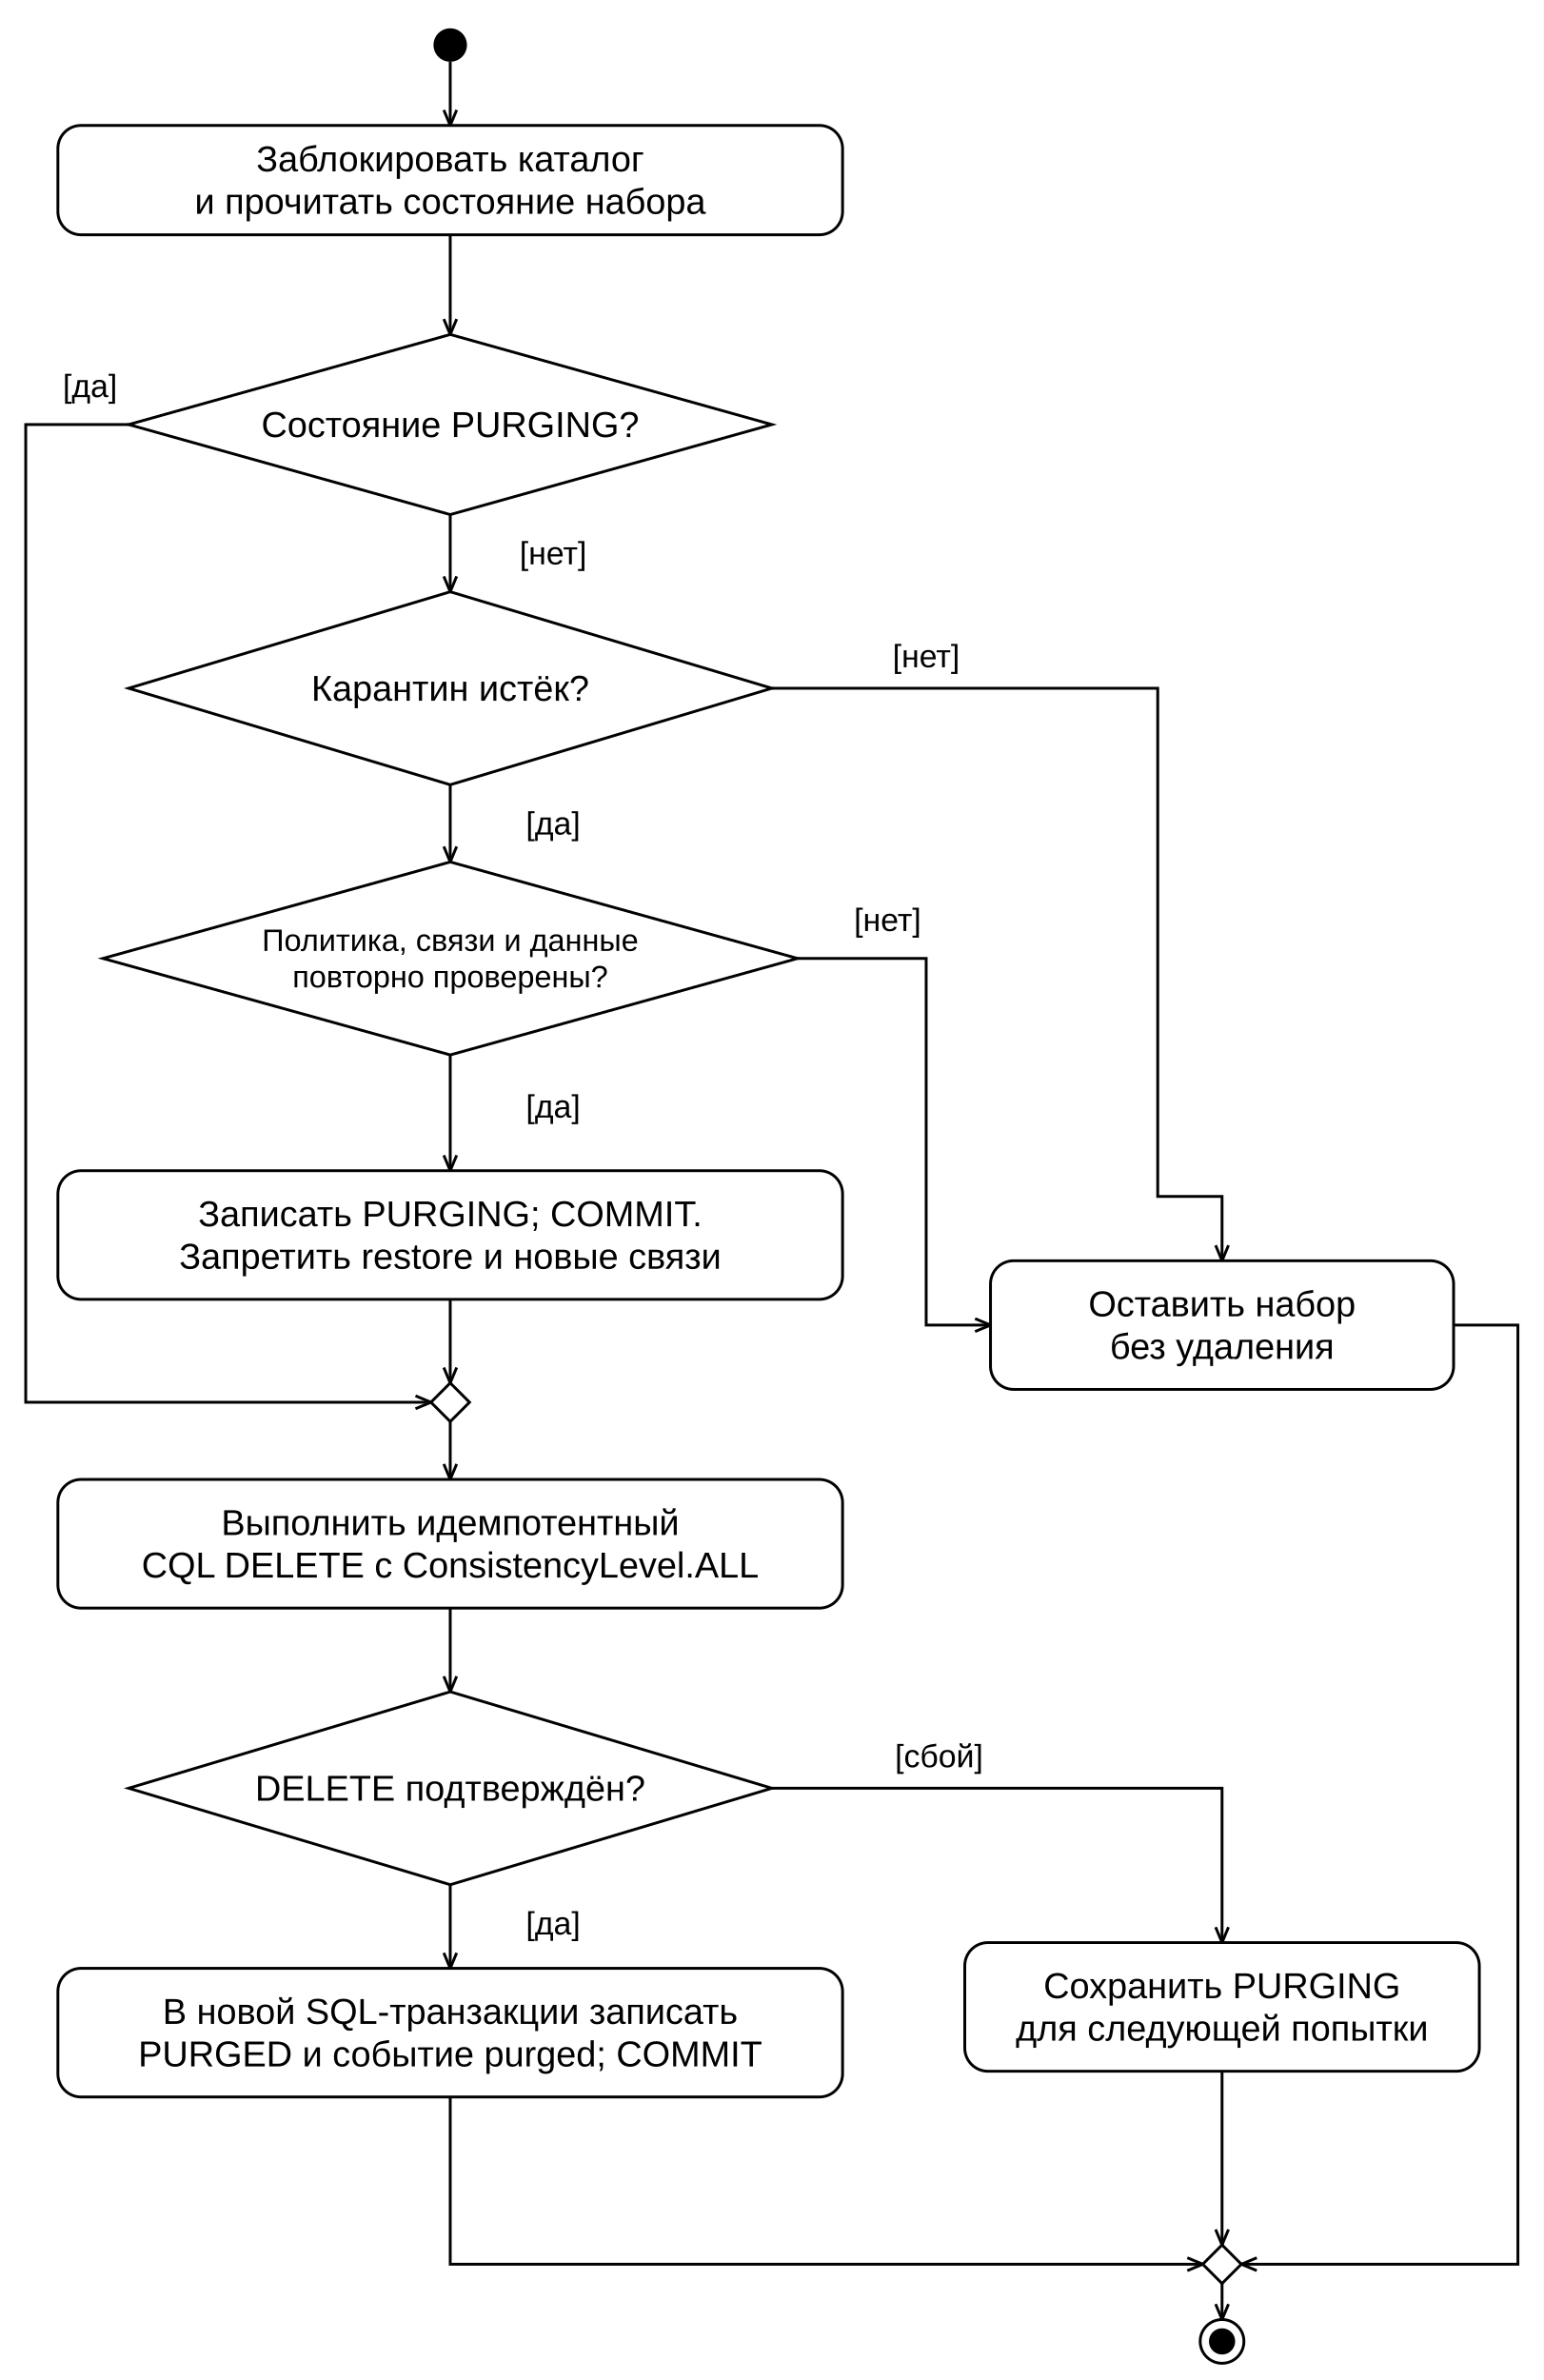
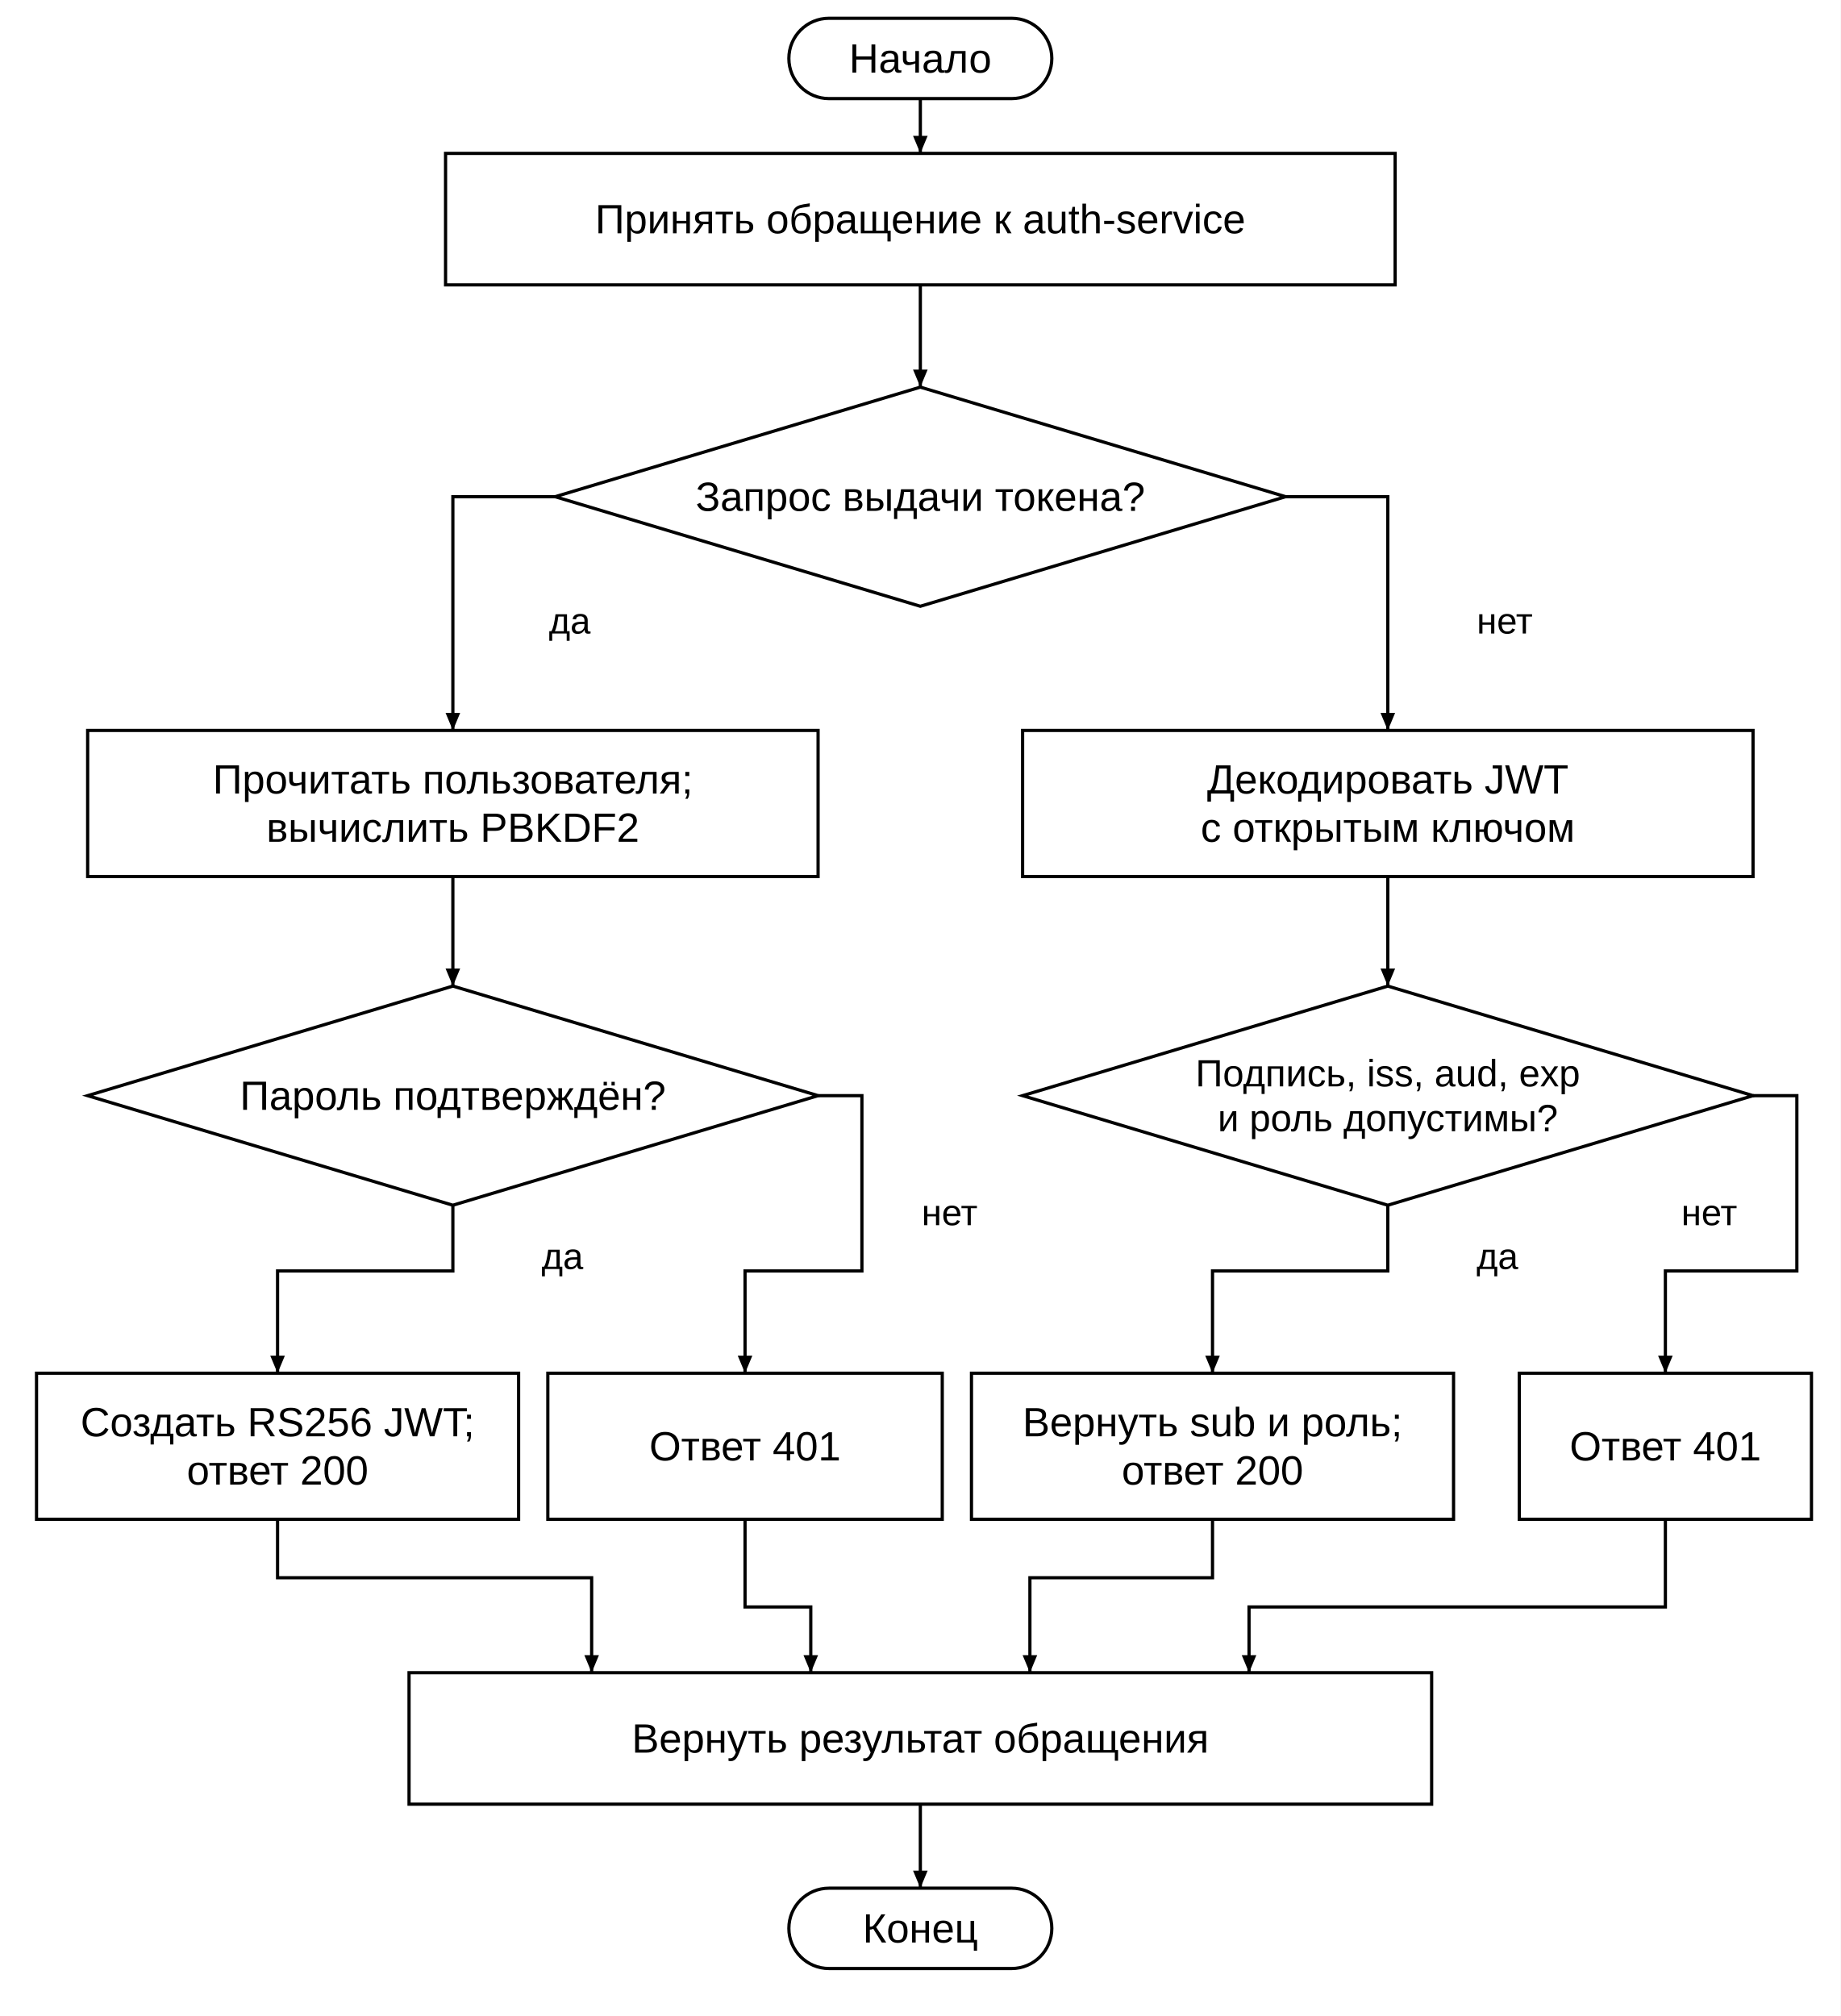
- <svg xmlns="http://www.w3.org/2000/svg" width="1200" height="1850" viewBox="0 0 1200 1850">
+ <svg xmlns="http://www.w3.org/2000/svg" width="1260" height="1380" viewBox="0 0 1260 1380">
  <rect width="100%" height="100%" fill="white" />
-   <polyline points="350.0,48.0 350.0,97.5" fill="none" stroke="white" stroke-width="7" />
-   <polyline points="350.0,48.0 350.0,97.5" fill="none" stroke="black" stroke-width="2.2" />
-   <polyline points="345.0,85.5 350.0,97.5 355.0,85.5" fill="none" stroke="black" stroke-width="2.2" />
-   <polyline points="350.0,182.5 350.0,260.0" fill="none" stroke="white" stroke-width="7" />
-   <polyline points="350.0,182.5 350.0,260.0" fill="none" stroke="black" stroke-width="2.2" />
-   <polyline points="345.0,248.0 350.0,260.0 355.0,248.0" fill="none" stroke="black" stroke-width="2.2" />
-   <polyline points="350.0,400.0 350.0,460.0" fill="none" stroke="white" stroke-width="7" />
-   <polyline points="350.0,400.0 350.0,460.0" fill="none" stroke="black" stroke-width="2.2" />
-   <polyline points="345.0,448.0 350.0,460.0 355.0,448.0" fill="none" stroke="black" stroke-width="2.2" />
-   <polyline points="100.0,330.0 20,330 20,1090 335.0,1090.0" fill="none" stroke="white" stroke-width="7" />
-   <polyline points="100.0,330.0 20,330 20,1090 335.0,1090.0" fill="none" stroke="black" stroke-width="2.2" />
-   <polyline points="323.0,1095.0 335.0,1090.0 323.0,1085.0" fill="none" stroke="black" stroke-width="2.2" />
-   <polyline points="350.0,610.0 350.0,670.0" fill="none" stroke="white" stroke-width="7" />
-   <polyline points="350.0,610.0 350.0,670.0" fill="none" stroke="black" stroke-width="2.2" />
-   <polyline points="345.0,658.0 350.0,670.0 355.0,658.0" fill="none" stroke="black" stroke-width="2.2" />
-   <polyline points="600.0,535.0 900,535 900,930 950,930 950.0,980.0" fill="none" stroke="white" stroke-width="7" />
-   <polyline points="600.0,535.0 900,535 900,930 950,930 950.0,980.0" fill="none" stroke="black" stroke-width="2.2" />
-   <polyline points="945.0,968.0 950.0,980.0 955.0,968.0" fill="none" stroke="black" stroke-width="2.2" />
-   <polyline points="620.0,745.0 720,745 720,1030 770.0,1030.0" fill="none" stroke="white" stroke-width="7" />
-   <polyline points="620.0,745.0 720,745 720,1030 770.0,1030.0" fill="none" stroke="black" stroke-width="2.2" />
-   <polyline points="758.0,1035.0 770.0,1030.0 758.0,1025.0" fill="none" stroke="black" stroke-width="2.2" />
-   <polyline points="350.0,820.0 350.0,910.0" fill="none" stroke="white" stroke-width="7" />
-   <polyline points="350.0,820.0 350.0,910.0" fill="none" stroke="black" stroke-width="2.2" />
-   <polyline points="345.0,898.0 350.0,910.0 355.0,898.0" fill="none" stroke="black" stroke-width="2.2" />
-   <polyline points="350.0,1010.0 350.0,1075.0" fill="none" stroke="white" stroke-width="7" />
-   <polyline points="350.0,1010.0 350.0,1075.0" fill="none" stroke="black" stroke-width="2.2" />
-   <polyline points="345.0,1063.0 350.0,1075.0 355.0,1063.0" fill="none" stroke="black" stroke-width="2.2" />
-   <polyline points="350.0,1105.0 350.0,1150.0" fill="none" stroke="white" stroke-width="7" />
-   <polyline points="350.0,1105.0 350.0,1150.0" fill="none" stroke="black" stroke-width="2.2" />
-   <polyline points="345.0,1138.0 350.0,1150.0 355.0,1138.0" fill="none" stroke="black" stroke-width="2.2" />
-   <polyline points="350.0,1250.0 350.0,1315.0" fill="none" stroke="white" stroke-width="7" />
-   <polyline points="350.0,1250.0 350.0,1315.0" fill="none" stroke="black" stroke-width="2.2" />
-   <polyline points="345.0,1303.0 350.0,1315.0 355.0,1303.0" fill="none" stroke="black" stroke-width="2.2" />
-   <polyline points="350.0,1465.0 350.0,1530.0" fill="none" stroke="white" stroke-width="7" />
-   <polyline points="350.0,1465.0 350.0,1530.0" fill="none" stroke="black" stroke-width="2.2" />
-   <polyline points="345.0,1518.0 350.0,1530.0 355.0,1518.0" fill="none" stroke="black" stroke-width="2.2" />
-   <polyline points="600.0,1390.0 950,1390 950.0,1510.0" fill="none" stroke="white" stroke-width="7" />
-   <polyline points="600.0,1390.0 950,1390 950.0,1510.0" fill="none" stroke="black" stroke-width="2.2" />
-   <polyline points="945.0,1498.0 950.0,1510.0 955.0,1498.0" fill="none" stroke="black" stroke-width="2.2" />
-   <polyline points="350.0,1630.0 350,1760 935.0,1760.0" fill="none" stroke="white" stroke-width="7" />
-   <polyline points="350.0,1630.0 350,1760 935.0,1760.0" fill="none" stroke="black" stroke-width="2.2" />
-   <polyline points="923.0,1765.0 935.0,1760.0 923.0,1755.0" fill="none" stroke="black" stroke-width="2.2" />
-   <polyline points="950.0,1610.0 950.0,1745.0" fill="none" stroke="white" stroke-width="7" />
-   <polyline points="950.0,1610.0 950.0,1745.0" fill="none" stroke="black" stroke-width="2.2" />
-   <polyline points="945.0,1733.0 950.0,1745.0 955.0,1733.0" fill="none" stroke="black" stroke-width="2.2" />
-   <polyline points="1130.0,1030.0 1180,1030 1180,1760 965.0,1760.0" fill="none" stroke="white" stroke-width="7" />
-   <polyline points="1130.0,1030.0 1180,1030 1180,1760 965.0,1760.0" fill="none" stroke="black" stroke-width="2.2" />
-   <polyline points="977.0,1755.0 965.0,1760.0 977.0,1765.0" fill="none" stroke="black" stroke-width="2.2" />
-   <polyline points="950.0,1775.0 950.0,1803.0" fill="none" stroke="white" stroke-width="7" />
-   <polyline points="950.0,1775.0 950.0,1803.0" fill="none" stroke="black" stroke-width="2.2" />
-   <polyline points="945.0,1791.0 950.0,1803.0 955.0,1791.0" fill="none" stroke="black" stroke-width="2.2" />
-   <circle cx="350.0" cy="35.0" r="13.0" fill="black" />
-   <rect x="45.0" y="97.5" width="610" height="85" rx="18" fill="white" stroke="black" stroke-width="2.2" />
-   <path d="M350.0,260.0 L600.0,330.0 L350.0,400.0 L100.0,330.0 Z" fill="white" stroke="black" stroke-width="2.2" />
-   <path d="M350.0,460.0 L600.0,535.0 L350.0,610.0 L100.0,535.0 Z" fill="white" stroke="black" stroke-width="2.2" />
-   <path d="M350.0,670.0 L620.0,745.0 L350.0,820.0 L80.0,745.0 Z" fill="white" stroke="black" stroke-width="2.2" />
-   <rect x="770.0" y="980.0" width="360" height="100" rx="18" fill="white" stroke="black" stroke-width="2.2" />
-   <rect x="45.0" y="910.0" width="610" height="100" rx="18" fill="white" stroke="black" stroke-width="2.2" />
-   <path d="M350.0,1075.0 L365.0,1090.0 L350.0,1105.0 L335.0,1090.0 Z" fill="white" stroke="black" stroke-width="2.2" />
-   <rect x="45.0" y="1150.0" width="610" height="100" rx="18" fill="white" stroke="black" stroke-width="2.2" />
-   <path d="M350.0,1315.0 L600.0,1390.0 L350.0,1465.0 L100.0,1390.0 Z" fill="white" stroke="black" stroke-width="2.2" />
-   <rect x="750.0" y="1510.0" width="400" height="100" rx="18" fill="white" stroke="black" stroke-width="2.2" />
-   <rect x="45.0" y="1530.0" width="610" height="100" rx="18" fill="white" stroke="black" stroke-width="2.2" />
-   <path d="M950.0,1745.0 L965.0,1760.0 L950.0,1775.0 L935.0,1760.0 Z" fill="white" stroke="black" stroke-width="2.2" />
-   <circle cx="950.0" cy="1820.0" r="17.0" fill="white" stroke="black" stroke-width="2.2" />
-   <circle cx="950.0" cy="1820.0" r="10.2" fill="black" />
-   <text x="350.0" y="123.48" font-family="Arial" font-size="28" text-anchor="middle" dominant-baseline="central">Заблокировать каталог</text>
-   <text x="350.0" y="156.52" font-family="Arial" font-size="28" text-anchor="middle" dominant-baseline="central">и прочитать состояние набора</text>
-   <text x="350.0" y="330.0" font-family="Arial" font-size="28" text-anchor="middle" dominant-baseline="central">Состояние PURGING?</text>
-   <text x="350.0" y="535.0" font-family="Arial" font-size="28" text-anchor="middle" dominant-baseline="central">Карантин истёк?</text>
-   <text x="350.0" y="730.84" font-family="Arial" font-size="24" text-anchor="middle" dominant-baseline="central">Политика, связи и данные</text>
-   <text x="350.0" y="759.16" font-family="Arial" font-size="24" text-anchor="middle" dominant-baseline="central">повторно проверены?</text>
-   <text x="950.0" y="1013.48" font-family="Arial" font-size="28" text-anchor="middle" dominant-baseline="central">Оставить набор</text>
-   <text x="950.0" y="1046.52" font-family="Arial" font-size="28" text-anchor="middle" dominant-baseline="central">без удаления</text>
-   <text x="350.0" y="943.48" font-family="Arial" font-size="28" text-anchor="middle" dominant-baseline="central">Записать PURGING; COMMIT.</text>
-   <text x="350.0" y="976.52" font-family="Arial" font-size="28" text-anchor="middle" dominant-baseline="central">Запретить restore и новые связи</text>
-   <text x="350.0" y="1183.48" font-family="Arial" font-size="28" text-anchor="middle" dominant-baseline="central">Выполнить идемпотентный</text>
-   <text x="350.0" y="1216.52" font-family="Arial" font-size="28" text-anchor="middle" dominant-baseline="central">CQL DELETE с ConsistencyLevel.ALL</text>
-   <text x="350.0" y="1390.0" font-family="Arial" font-size="28" text-anchor="middle" dominant-baseline="central">DELETE подтверждён?</text>
-   <text x="950.0" y="1543.48" font-family="Arial" font-size="28" text-anchor="middle" dominant-baseline="central">Сохранить PURGING</text>
-   <text x="950.0" y="1576.52" font-family="Arial" font-size="28" text-anchor="middle" dominant-baseline="central">для следующей попытки</text>
-   <text x="350.0" y="1563.48" font-family="Arial" font-size="28" text-anchor="middle" dominant-baseline="central">В новой SQL-транзакции записать</text>
-   <text x="350.0" y="1596.52" font-family="Arial" font-size="28" text-anchor="middle" dominant-baseline="central">PURGED и событие purged; COMMIT</text>
-   <text x="430" y="430.0" font-family="Arial" font-size="25" text-anchor="middle" dominant-baseline="central">[нет]</text>
-   <text x="70" y="300.0" font-family="Arial" font-size="25" text-anchor="middle" dominant-baseline="central">[да]</text>
-   <text x="430" y="640.0" font-family="Arial" font-size="25" text-anchor="middle" dominant-baseline="central">[да]</text>
-   <text x="720" y="510.0" font-family="Arial" font-size="25" text-anchor="middle" dominant-baseline="central">[нет]</text>
-   <text x="690" y="715.0" font-family="Arial" font-size="25" text-anchor="middle" dominant-baseline="central">[нет]</text>
-   <text x="430" y="860.0" font-family="Arial" font-size="25" text-anchor="middle" dominant-baseline="central">[да]</text>
-   <text x="430" y="1495.0" font-family="Arial" font-size="25" text-anchor="middle" dominant-baseline="central">[да]</text>
-   <text x="730" y="1365.0" font-family="Arial" font-size="25" text-anchor="middle" dominant-baseline="central">[сбой]</text>
+   <polyline points="630.0,67.5 630.0,105.0" fill="none" stroke="white" stroke-width="7" />
+   <polyline points="630.0,67.5 630.0,105.0" fill="none" stroke="black" stroke-width="2.2" />
+   <polygon points="625.0,93.0 630.0,105.0 635.0,93.0" fill="black" />
+   <polyline points="630.0,195.0 630.0,265.0" fill="none" stroke="white" stroke-width="7" />
+   <polyline points="630.0,195.0 630.0,265.0" fill="none" stroke="black" stroke-width="2.2" />
+   <polygon points="625.0,253.0 630.0,265.0 635.0,253.0" fill="black" />
+   <polyline points="380.0,340.0 310,340 310.0,500.0" fill="none" stroke="white" stroke-width="7" />
+   <polyline points="380.0,340.0 310,340 310.0,500.0" fill="none" stroke="black" stroke-width="2.2" />
+   <polygon points="305.0,488.0 310.0,500.0 315.0,488.0" fill="black" />
+   <polyline points="880.0,340.0 950,340 950.0,500.0" fill="none" stroke="white" stroke-width="7" />
+   <polyline points="880.0,340.0 950,340 950.0,500.0" fill="none" stroke="black" stroke-width="2.2" />
+   <polygon points="945.0,488.0 950.0,500.0 955.0,488.0" fill="black" />
+   <polyline points="310.0,600.0 310.0,675.0" fill="none" stroke="white" stroke-width="7" />
+   <polyline points="310.0,600.0 310.0,675.0" fill="none" stroke="black" stroke-width="2.2" />
+   <polygon points="305.0,663.0 310.0,675.0 315.0,663.0" fill="black" />
+   <polyline points="950.0,600.0 950.0,675.0" fill="none" stroke="white" stroke-width="7" />
+   <polyline points="950.0,600.0 950.0,675.0" fill="none" stroke="black" stroke-width="2.2" />
+   <polygon points="945.0,663.0 950.0,675.0 955.0,663.0" fill="black" />
+   <polyline points="310.0,825.0 310,870 190,870 190.0,940.0" fill="none" stroke="white" stroke-width="7" />
+   <polyline points="310.0,825.0 310,870 190,870 190.0,940.0" fill="none" stroke="black" stroke-width="2.2" />
+   <polygon points="185.0,928.0 190.0,940.0 195.0,928.0" fill="black" />
+   <polyline points="560.0,750.0 590,750 590,870 510,870 510.0,940.0" fill="none" stroke="white" stroke-width="7" />
+   <polyline points="560.0,750.0 590,750 590,870 510,870 510.0,940.0" fill="none" stroke="black" stroke-width="2.2" />
+   <polygon points="505.0,928.0 510.0,940.0 515.0,928.0" fill="black" />
+   <polyline points="950.0,825.0 950,870 830,870 830.0,940.0" fill="none" stroke="white" stroke-width="7" />
+   <polyline points="950.0,825.0 950,870 830,870 830.0,940.0" fill="none" stroke="black" stroke-width="2.2" />
+   <polygon points="825.0,928.0 830.0,940.0 835.0,928.0" fill="black" />
+   <polyline points="1200.0,750.0 1230,750 1230,870 1140,870 1140.0,940.0" fill="none" stroke="white" stroke-width="7" />
+   <polyline points="1200.0,750.0 1230,750 1230,870 1140,870 1140.0,940.0" fill="none" stroke="black" stroke-width="2.2" />
+   <polygon points="1135.0,928.0 1140.0,940.0 1145.0,928.0" fill="black" />
+   <polyline points="190.0,1040.0 190,1080 405,1080 405.0,1145.0" fill="none" stroke="white" stroke-width="7" />
+   <polyline points="190.0,1040.0 190,1080 405,1080 405.0,1145.0" fill="none" stroke="black" stroke-width="2.2" />
+   <polygon points="400.0,1133.0 405.0,1145.0 410.0,1133.0" fill="black" />
+   <polyline points="510.0,1040.0 510,1100 555,1100 555.0,1145.0" fill="none" stroke="white" stroke-width="7" />
+   <polyline points="510.0,1040.0 510,1100 555,1100 555.0,1145.0" fill="none" stroke="black" stroke-width="2.2" />
+   <polygon points="550.0,1133.0 555.0,1145.0 560.0,1133.0" fill="black" />
+   <polyline points="830.0,1040.0 830,1080 705,1080 705.0,1145.0" fill="none" stroke="white" stroke-width="7" />
+   <polyline points="830.0,1040.0 830,1080 705,1080 705.0,1145.0" fill="none" stroke="black" stroke-width="2.2" />
+   <polygon points="700.0,1133.0 705.0,1145.0 710.0,1133.0" fill="black" />
+   <polyline points="1140.0,1040.0 1140,1100 855,1100 855.0,1145.0" fill="none" stroke="white" stroke-width="7" />
+   <polyline points="1140.0,1040.0 1140,1100 855,1100 855.0,1145.0" fill="none" stroke="black" stroke-width="2.2" />
+   <polygon points="850.0,1133.0 855.0,1145.0 860.0,1133.0" fill="black" />
+   <polyline points="630.0,1235.0 630.0,1292.5" fill="none" stroke="white" stroke-width="7" />
+   <polyline points="630.0,1235.0 630.0,1292.5" fill="none" stroke="black" stroke-width="2.2" />
+   <polygon points="625.0,1280.5 630.0,1292.5 635.0,1280.5" fill="black" />
+   <rect x="540.0" y="12.5" width="180" height="55" rx="27.5" fill="white" stroke="black" stroke-width="2.2" />
+   <rect x="305.0" y="105.0" width="650" height="90" rx="0" fill="white" stroke="black" stroke-width="2.2" />
+   <path d="M630.0,265.0 L880.0,340.0 L630.0,415.0 L380.0,340.0 Z" fill="white" stroke="black" stroke-width="2.2" />
+   <rect x="60.0" y="500.0" width="500" height="100" rx="0" fill="white" stroke="black" stroke-width="2.2" />
+   <rect x="700.0" y="500.0" width="500" height="100" rx="0" fill="white" stroke="black" stroke-width="2.2" />
+   <path d="M310.0,675.0 L560.0,750.0 L310.0,825.0 L60.0,750.0 Z" fill="white" stroke="black" stroke-width="2.2" />
+   <path d="M950.0,675.0 L1200.0,750.0 L950.0,825.0 L700.0,750.0 Z" fill="white" stroke="black" stroke-width="2.2" />
+   <rect x="25.0" y="940.0" width="330" height="100" rx="0" fill="white" stroke="black" stroke-width="2.2" />
+   <rect x="375.0" y="940.0" width="270" height="100" rx="0" fill="white" stroke="black" stroke-width="2.2" />
+   <rect x="665.0" y="940.0" width="330" height="100" rx="0" fill="white" stroke="black" stroke-width="2.2" />
+   <rect x="1040.0" y="940.0" width="200" height="100" rx="0" fill="white" stroke="black" stroke-width="2.2" />
+   <rect x="280.0" y="1145.0" width="700" height="90" rx="0" fill="white" stroke="black" stroke-width="2.2" />
+   <rect x="540.0" y="1292.5" width="180" height="55" rx="27.5" fill="white" stroke="black" stroke-width="2.2" />
+   <text x="630.0" y="40.0" font-family="Arial" font-size="28" text-anchor="middle" dominant-baseline="central">Начало</text>
+   <text x="630.0" y="150.0" font-family="Arial" font-size="28" text-anchor="middle" dominant-baseline="central">Принять обращение к auth-service</text>
+   <text x="630.0" y="340.0" font-family="Arial" font-size="28" text-anchor="middle" dominant-baseline="central">Запрос выдачи токена?</text>
+   <text x="310.0" y="533.48" font-family="Arial" font-size="28" text-anchor="middle" dominant-baseline="central">Прочитать пользователя;</text>
+   <text x="310.0" y="566.52" font-family="Arial" font-size="28" text-anchor="middle" dominant-baseline="central">вычислить PBKDF2</text>
+   <text x="950.0" y="533.48" font-family="Arial" font-size="28" text-anchor="middle" dominant-baseline="central">Декодировать JWT</text>
+   <text x="950.0" y="566.52" font-family="Arial" font-size="28" text-anchor="middle" dominant-baseline="central">с открытым ключом</text>
+   <text x="310.0" y="750.0" font-family="Arial" font-size="28" text-anchor="middle" dominant-baseline="central">Пароль подтверждён?</text>
+   <text x="950.0" y="734.66" font-family="Arial" font-size="26" text-anchor="middle" dominant-baseline="central">Подпись, iss, aud, exp</text>
+   <text x="950.0" y="765.34" font-family="Arial" font-size="26" text-anchor="middle" dominant-baseline="central">и роль допустимы?</text>
+   <text x="190.0" y="973.48" font-family="Arial" font-size="28" text-anchor="middle" dominant-baseline="central">Создать RS256 JWT;</text>
+   <text x="190.0" y="1006.52" font-family="Arial" font-size="28" text-anchor="middle" dominant-baseline="central">ответ 200</text>
+   <text x="510.0" y="990.0" font-family="Arial" font-size="28" text-anchor="middle" dominant-baseline="central">Ответ 401</text>
+   <text x="830.0" y="973.48" font-family="Arial" font-size="28" text-anchor="middle" dominant-baseline="central">Вернуть sub и роль;</text>
+   <text x="830.0" y="1006.52" font-family="Arial" font-size="28" text-anchor="middle" dominant-baseline="central">ответ 200</text>
+   <text x="1140.0" y="990.0" font-family="Arial" font-size="28" text-anchor="middle" dominant-baseline="central">Ответ 401</text>
+   <text x="630.0" y="1190.0" font-family="Arial" font-size="28" text-anchor="middle" dominant-baseline="central">Вернуть результат обращения</text>
+   <text x="630.0" y="1320.0" font-family="Arial" font-size="28" text-anchor="middle" dominant-baseline="central">Конец</text>
+   <text x="390" y="425.0" font-family="Arial" font-size="25" text-anchor="middle" dominant-baseline="central">да</text>
+   <text x="1030" y="425.0" font-family="Arial" font-size="25" text-anchor="middle" dominant-baseline="central">нет</text>
+   <text x="385" y="860.0" font-family="Arial" font-size="25" text-anchor="middle" dominant-baseline="central">да</text>
+   <text x="650" y="830.0" font-family="Arial" font-size="25" text-anchor="middle" dominant-baseline="central">нет</text>
+   <text x="1025" y="860.0" font-family="Arial" font-size="25" text-anchor="middle" dominant-baseline="central">да</text>
+   <text x="1170" y="830.0" font-family="Arial" font-size="25" text-anchor="middle" dominant-baseline="central">нет</text>
</svg>
